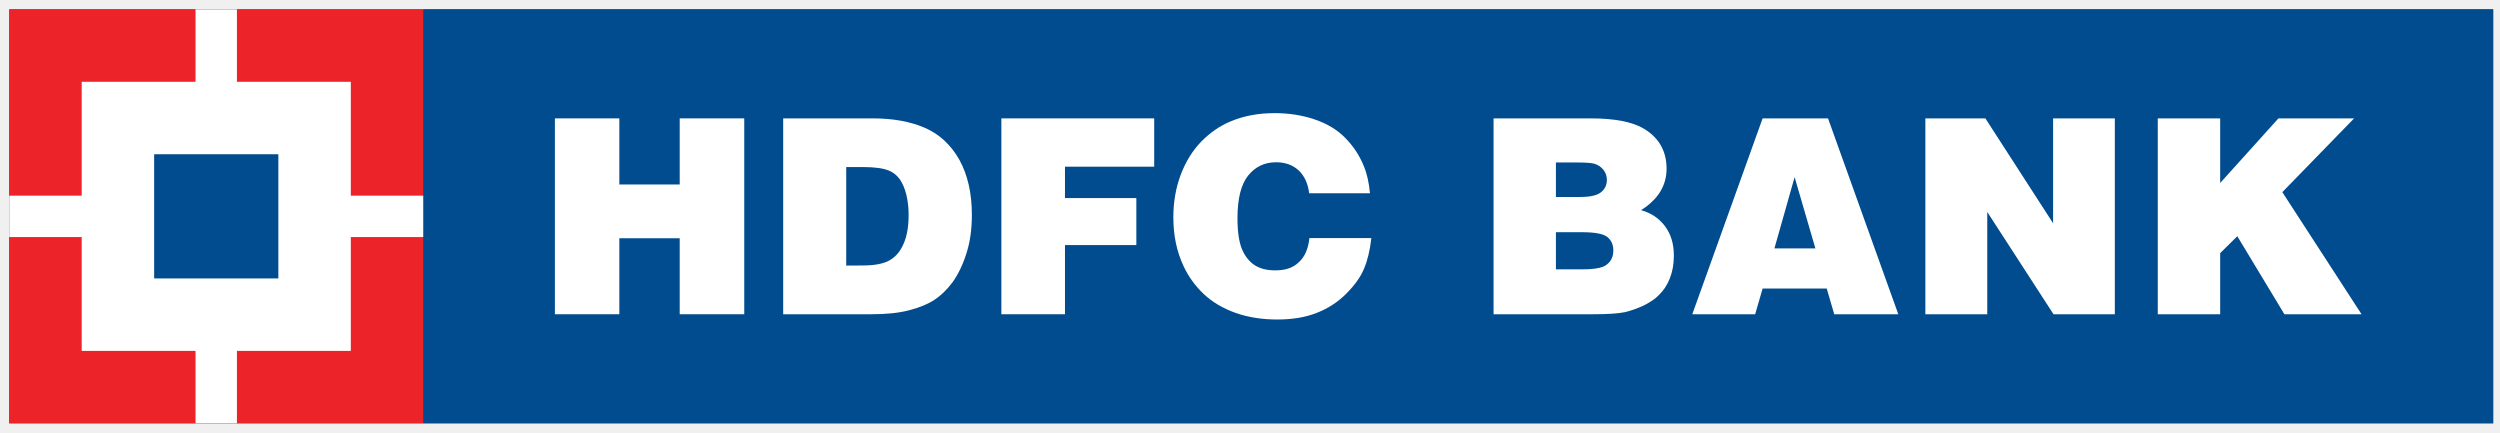
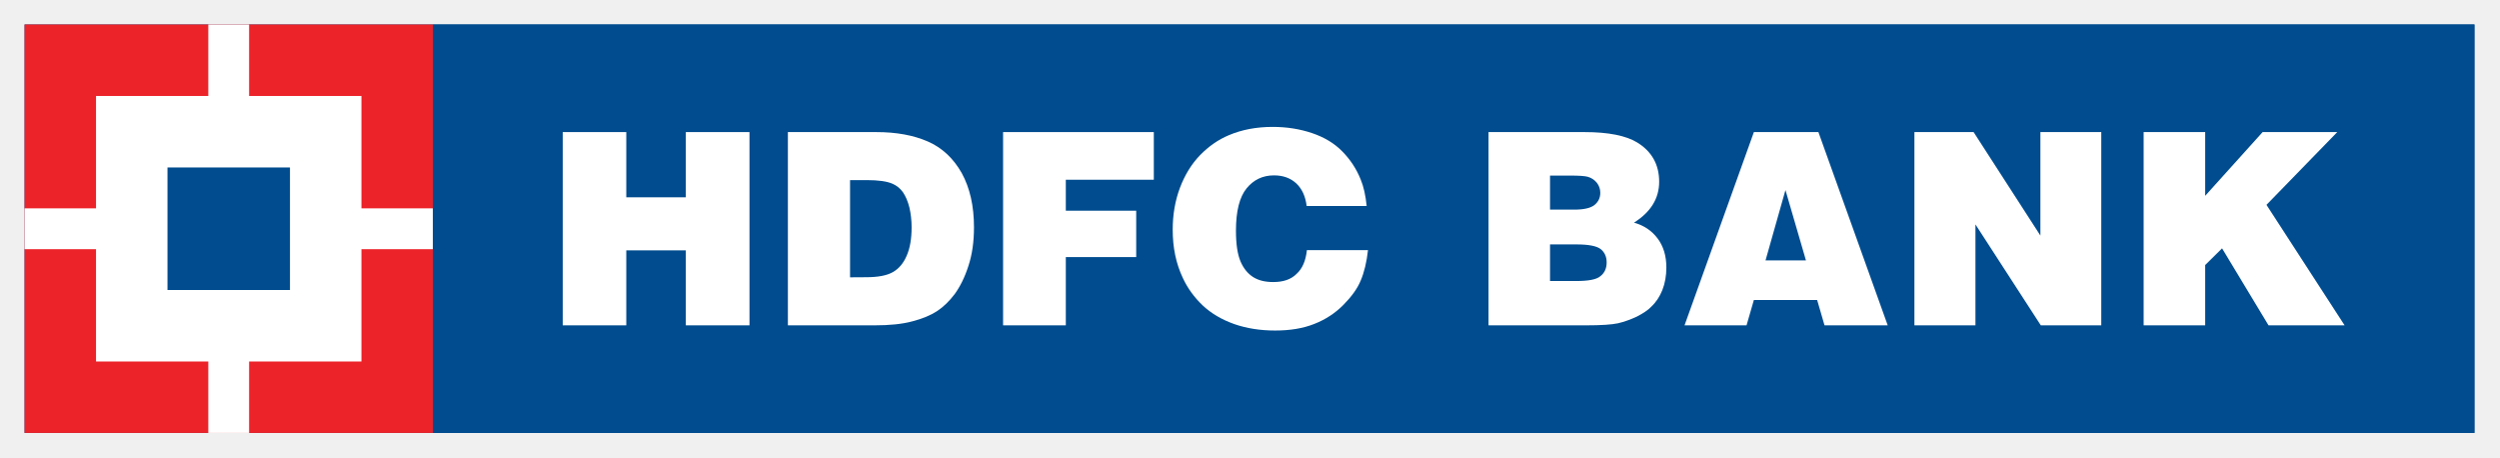
- <svg xmlns="http://www.w3.org/2000/svg" width="289" height="50" id="svg11053" version="1.1">
+ <svg xmlns="http://www.w3.org/2000/svg" id="svg11053" version="1.1" viewBox="-1.80 -1.79 292.88 53.60" width="292.9" height="53.6">
  <defs id="defs11055">
    </defs>
  <g id="layer1" transform="translate(-227.317, -407.333)">
    <g transform="matrix(6.01697, 0, 0, -6.01697, -1957.41, 2763.93)" id="g11008">
      <path id="path1556" style="fill:#004c8f;fill-opacity:1;fill-rule:nonzero;stroke:none" d="m 363.272,391.479 47.722,0 0,-7.953 -47.722,0 0,7.953 z" />
      <path id="path1558" style="fill:#004c8f;fill-opacity:1;fill-rule:nonzero;stroke:none" d="m 371.226,391.479 39.768,0 0,-7.953 -39.768,0 0,7.953 z" />
      <path id="path1560" style="fill:#ffffff;fill-opacity:1;fill-rule:nonzero;stroke:none" d="m 373.755,385.621 0,3.763 1.238,0 0,-1.27 1.16,0 0,1.27 1.24,0 0,-3.763 -1.24,0 0,1.46 -1.16,0 0,-1.46 -1.238,0" />
      <path id="path1562" style="fill:#ffffff;fill-opacity:1;fill-rule:nonzero;stroke:none" d="m 379.352,388.449 0.321,0 c 0.231,0 0.4,-0.024 0.508,-0.072 0.08,-0.035 0.145,-0.087 0.202,-0.165 0.052,-0.077 0.094,-0.174 0.125,-0.296 0.028,-0.121 0.043,-0.249 0.043,-0.384 0,-0.22 -0.03,-0.404 -0.095,-0.553 -0.063,-0.149 -0.154,-0.256 -0.271,-0.322 -0.117,-0.067 -0.291,-0.099 -0.521,-0.099 l -0.312,-0.002 0,1.893 z m 0.478,-2.828 0,0 c 0.292,0 0.534,0.024 0.732,0.077 0.199,0.051 0.361,0.119 0.485,0.2 0.126,0.083 0.24,0.195 0.345,0.334 0.104,0.144 0.195,0.325 0.266,0.547 0.073,0.221 0.108,0.47 0.108,0.752 0,0.414 -0.079,0.764 -0.239,1.056 -0.162,0.286 -0.382,0.493 -0.663,0.615 -0.28,0.122 -0.614,0.182 -1.002,0.182 l -1.721,0 0,-3.763 1.689,0" />
      <path id="path1564" style="fill:#ffffff;fill-opacity:1;fill-rule:nonzero;stroke:none" d="m 382.333,385.621 0,3.763 2.936,0 0,-0.928 -1.714,0 0,-0.603 1.371,0 0,-0.903 -1.371,0 0,-1.329 -1.222,0" />
      <path id="path1566" style="fill:#ffffff;fill-opacity:1;fill-rule:nonzero;stroke:none" d="m 389.415,387.945 -1.169,0 c -0.022,0.187 -0.09,0.335 -0.203,0.441 -0.114,0.104 -0.257,0.155 -0.433,0.155 -0.219,0 -0.397,-0.085 -0.534,-0.253 -0.138,-0.17 -0.207,-0.445 -0.207,-0.823 0,-0.264 0.031,-0.462 0.088,-0.597 0.059,-0.139 0.142,-0.239 0.245,-0.306 0.106,-0.067 0.235,-0.098 0.394,-0.098 0.19,0 0.342,0.048 0.453,0.158 0.114,0.103 0.18,0.257 0.202,0.463 l 1.19,0 c -0.026,-0.234 -0.073,-0.43 -0.141,-0.59 -0.065,-0.159 -0.181,-0.317 -0.338,-0.476 -0.159,-0.161 -0.349,-0.285 -0.568,-0.371 -0.219,-0.087 -0.472,-0.128 -0.762,-0.128 -0.286,0 -0.553,0.041 -0.794,0.125 -0.244,0.086 -0.45,0.208 -0.614,0.361 -0.167,0.159 -0.297,0.337 -0.39,0.538 -0.134,0.283 -0.197,0.594 -0.197,0.941 0,0.29 0.047,0.565 0.142,0.817 0.095,0.25 0.226,0.463 0.393,0.635 0.168,0.171 0.351,0.299 0.555,0.385 0.258,0.11 0.542,0.163 0.857,0.163 0.274,0 0.528,-0.04 0.768,-0.121 0.239,-0.081 0.435,-0.199 0.588,-0.356 0.155,-0.157 0.274,-0.337 0.357,-0.542 0.06,-0.143 0.098,-0.316 0.118,-0.521" />
      <path id="path1568" style="fill:#ffffff;fill-opacity:1;fill-rule:nonzero;stroke:none" d="m 393.38,388.537 c 0.175,0 0.288,-0.008 0.344,-0.024 0.072,-0.021 0.132,-0.062 0.175,-0.116 0.044,-0.056 0.067,-0.121 0.067,-0.196 0,-0.096 -0.038,-0.175 -0.111,-0.235 -0.078,-0.063 -0.211,-0.092 -0.402,-0.092 l -0.466,0 0,0.663 0.393,0 z m 0.311,-2.916 0,0 c 0.293,0 0.499,0.014 0.62,0.04 0.119,0.028 0.242,0.072 0.367,0.13 0.122,0.064 0.216,0.124 0.278,0.19 0.096,0.089 0.167,0.197 0.219,0.327 0.052,0.131 0.078,0.279 0.078,0.438 0,0.227 -0.056,0.414 -0.17,0.566 -0.114,0.153 -0.267,0.254 -0.46,0.309 0.327,0.206 0.49,0.472 0.49,0.796 0,0.335 -0.144,0.591 -0.429,0.765 -0.22,0.134 -0.563,0.202 -1.028,0.202 l -1.867,0 0,-3.763 1.902,0 z m -0.199,1.576 0,0 c 0.245,0 0.404,-0.03 0.484,-0.093 0.074,-0.061 0.114,-0.145 0.114,-0.258 0,-0.114 -0.04,-0.204 -0.121,-0.267 -0.077,-0.067 -0.238,-0.095 -0.477,-0.095 l -0.505,0 0,0.713 0.505,0" />
      <path id="path1570" style="fill:#ffffff;fill-opacity:1;fill-rule:nonzero;stroke:none" d="m 397.972,386.886 -0.787,0 0.388,1.369 0.399,-1.369 z m -1.157,-1.265 0,0 0.143,0.494 1.232,0 0.144,-0.494 1.231,0 -1.35,3.763 -1.257,0 -1.351,-3.763 1.208,0" />
      <path id="path1572" style="fill:#ffffff;fill-opacity:1;fill-rule:nonzero;stroke:none" d="m 400.085,385.621 0,3.763 1.153,0 1.301,-2.015 0,2.015 1.186,0 0,-3.763 -1.178,0 -1.273,1.965 0,-1.965 -1.189,0" />
      <path id="path1574" style="fill:#ffffff;fill-opacity:1;fill-rule:nonzero;stroke:none" d="m 404.55,385.621 0,3.763 1.199,0 0,-1.241 1.119,1.241 1.454,0 -1.379,-1.417 1.522,-2.346 -1.482,0 -0.905,1.499 -0.329,-0.325 0,-1.174 -1.199,0" />
      <path id="path1576" style="fill:#ed232a;fill-opacity:1;fill-rule:nonzero;stroke:none" d="m 363.272,391.479 7.953,0 0,-7.953 -7.953,0 0,7.953 z" />
      <path id="path1578" style="fill:#ffffff;fill-opacity:1;fill-rule:nonzero;stroke:none" d="m 364.664,390.087 5.17,0 0,-5.17 -5.17,0 0,5.17 z" />
      <path id="path1580" style="fill:#ffffff;fill-opacity:1;fill-rule:nonzero;stroke:none" d="m 366.851,391.479 0.795,0 0,-7.953 -0.795,0 0,7.953 z" />
      <path id="path1582" style="fill:#ffffff;fill-opacity:1;fill-rule:nonzero;stroke:none" d="m 363.272,387.899 7.953,0 0,-0.795 -7.953,0 0,0.795 z" />
      <path id="path1584" style="fill:#004c8f;fill-opacity:1;fill-rule:nonzero;stroke:none" d="m 366.056,388.695 2.386,0 0,-2.386 -2.386,0 0,2.386 z" />
    </g>
  </g>
</svg>
